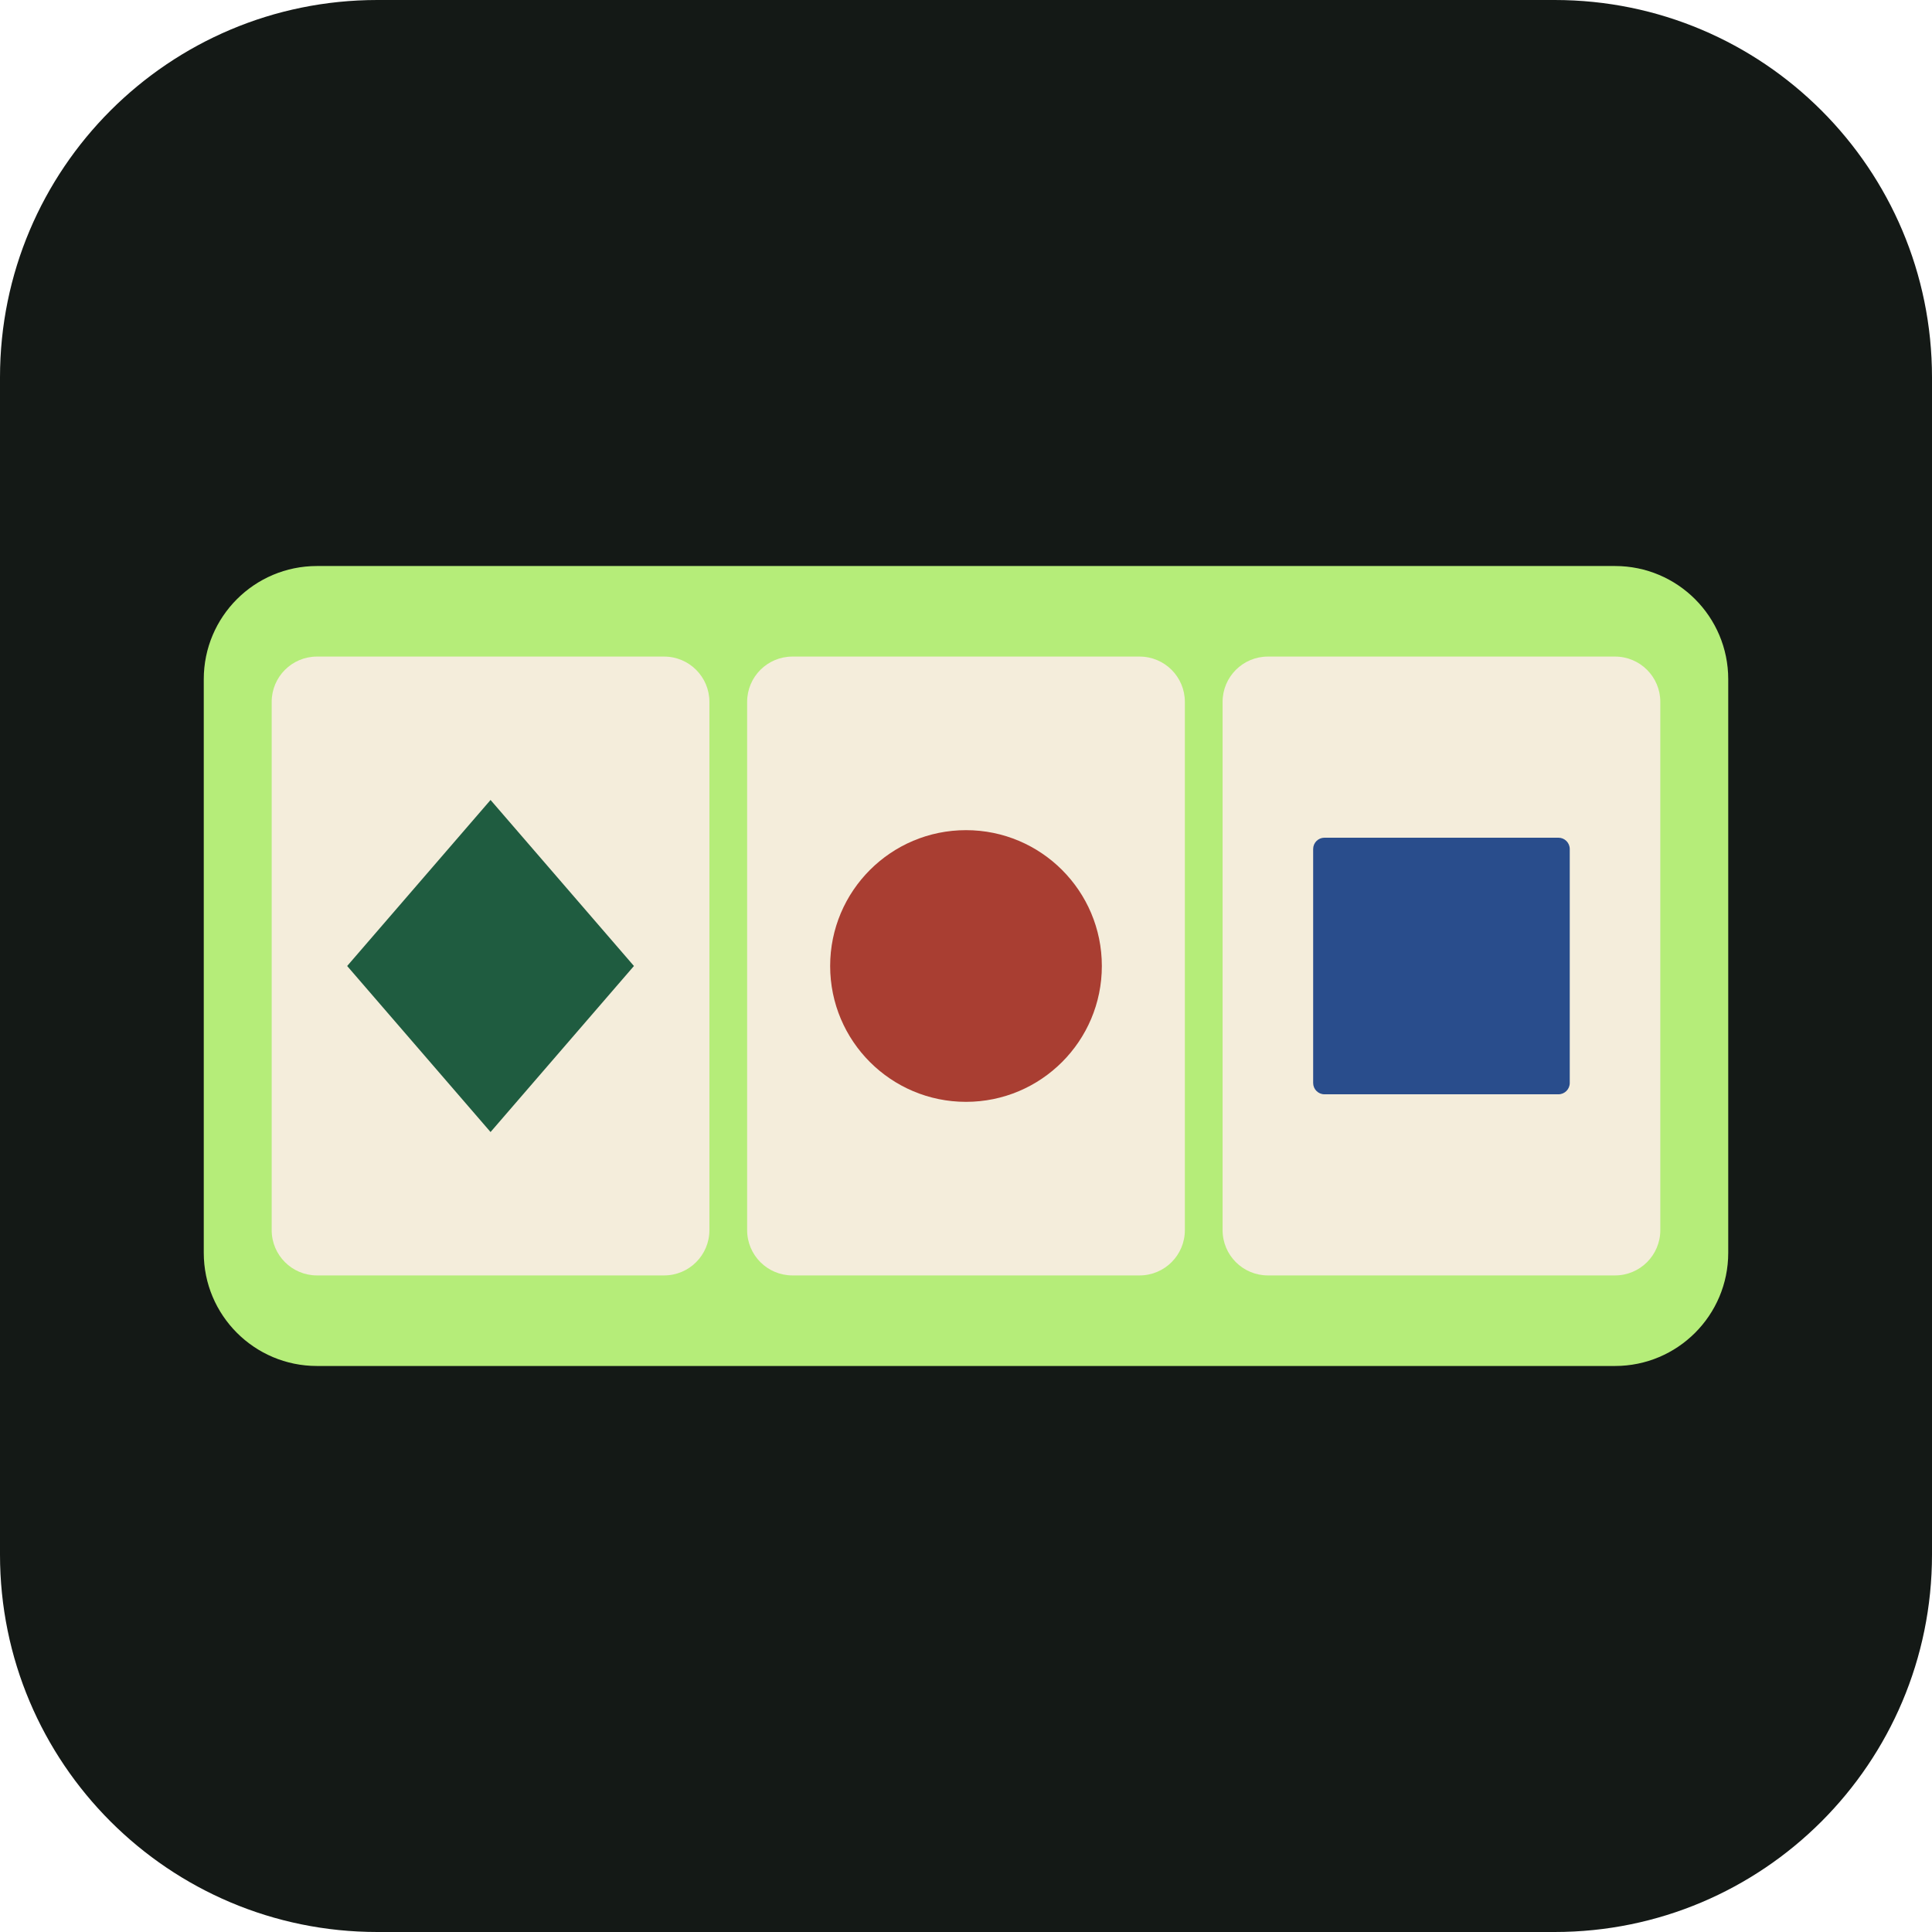
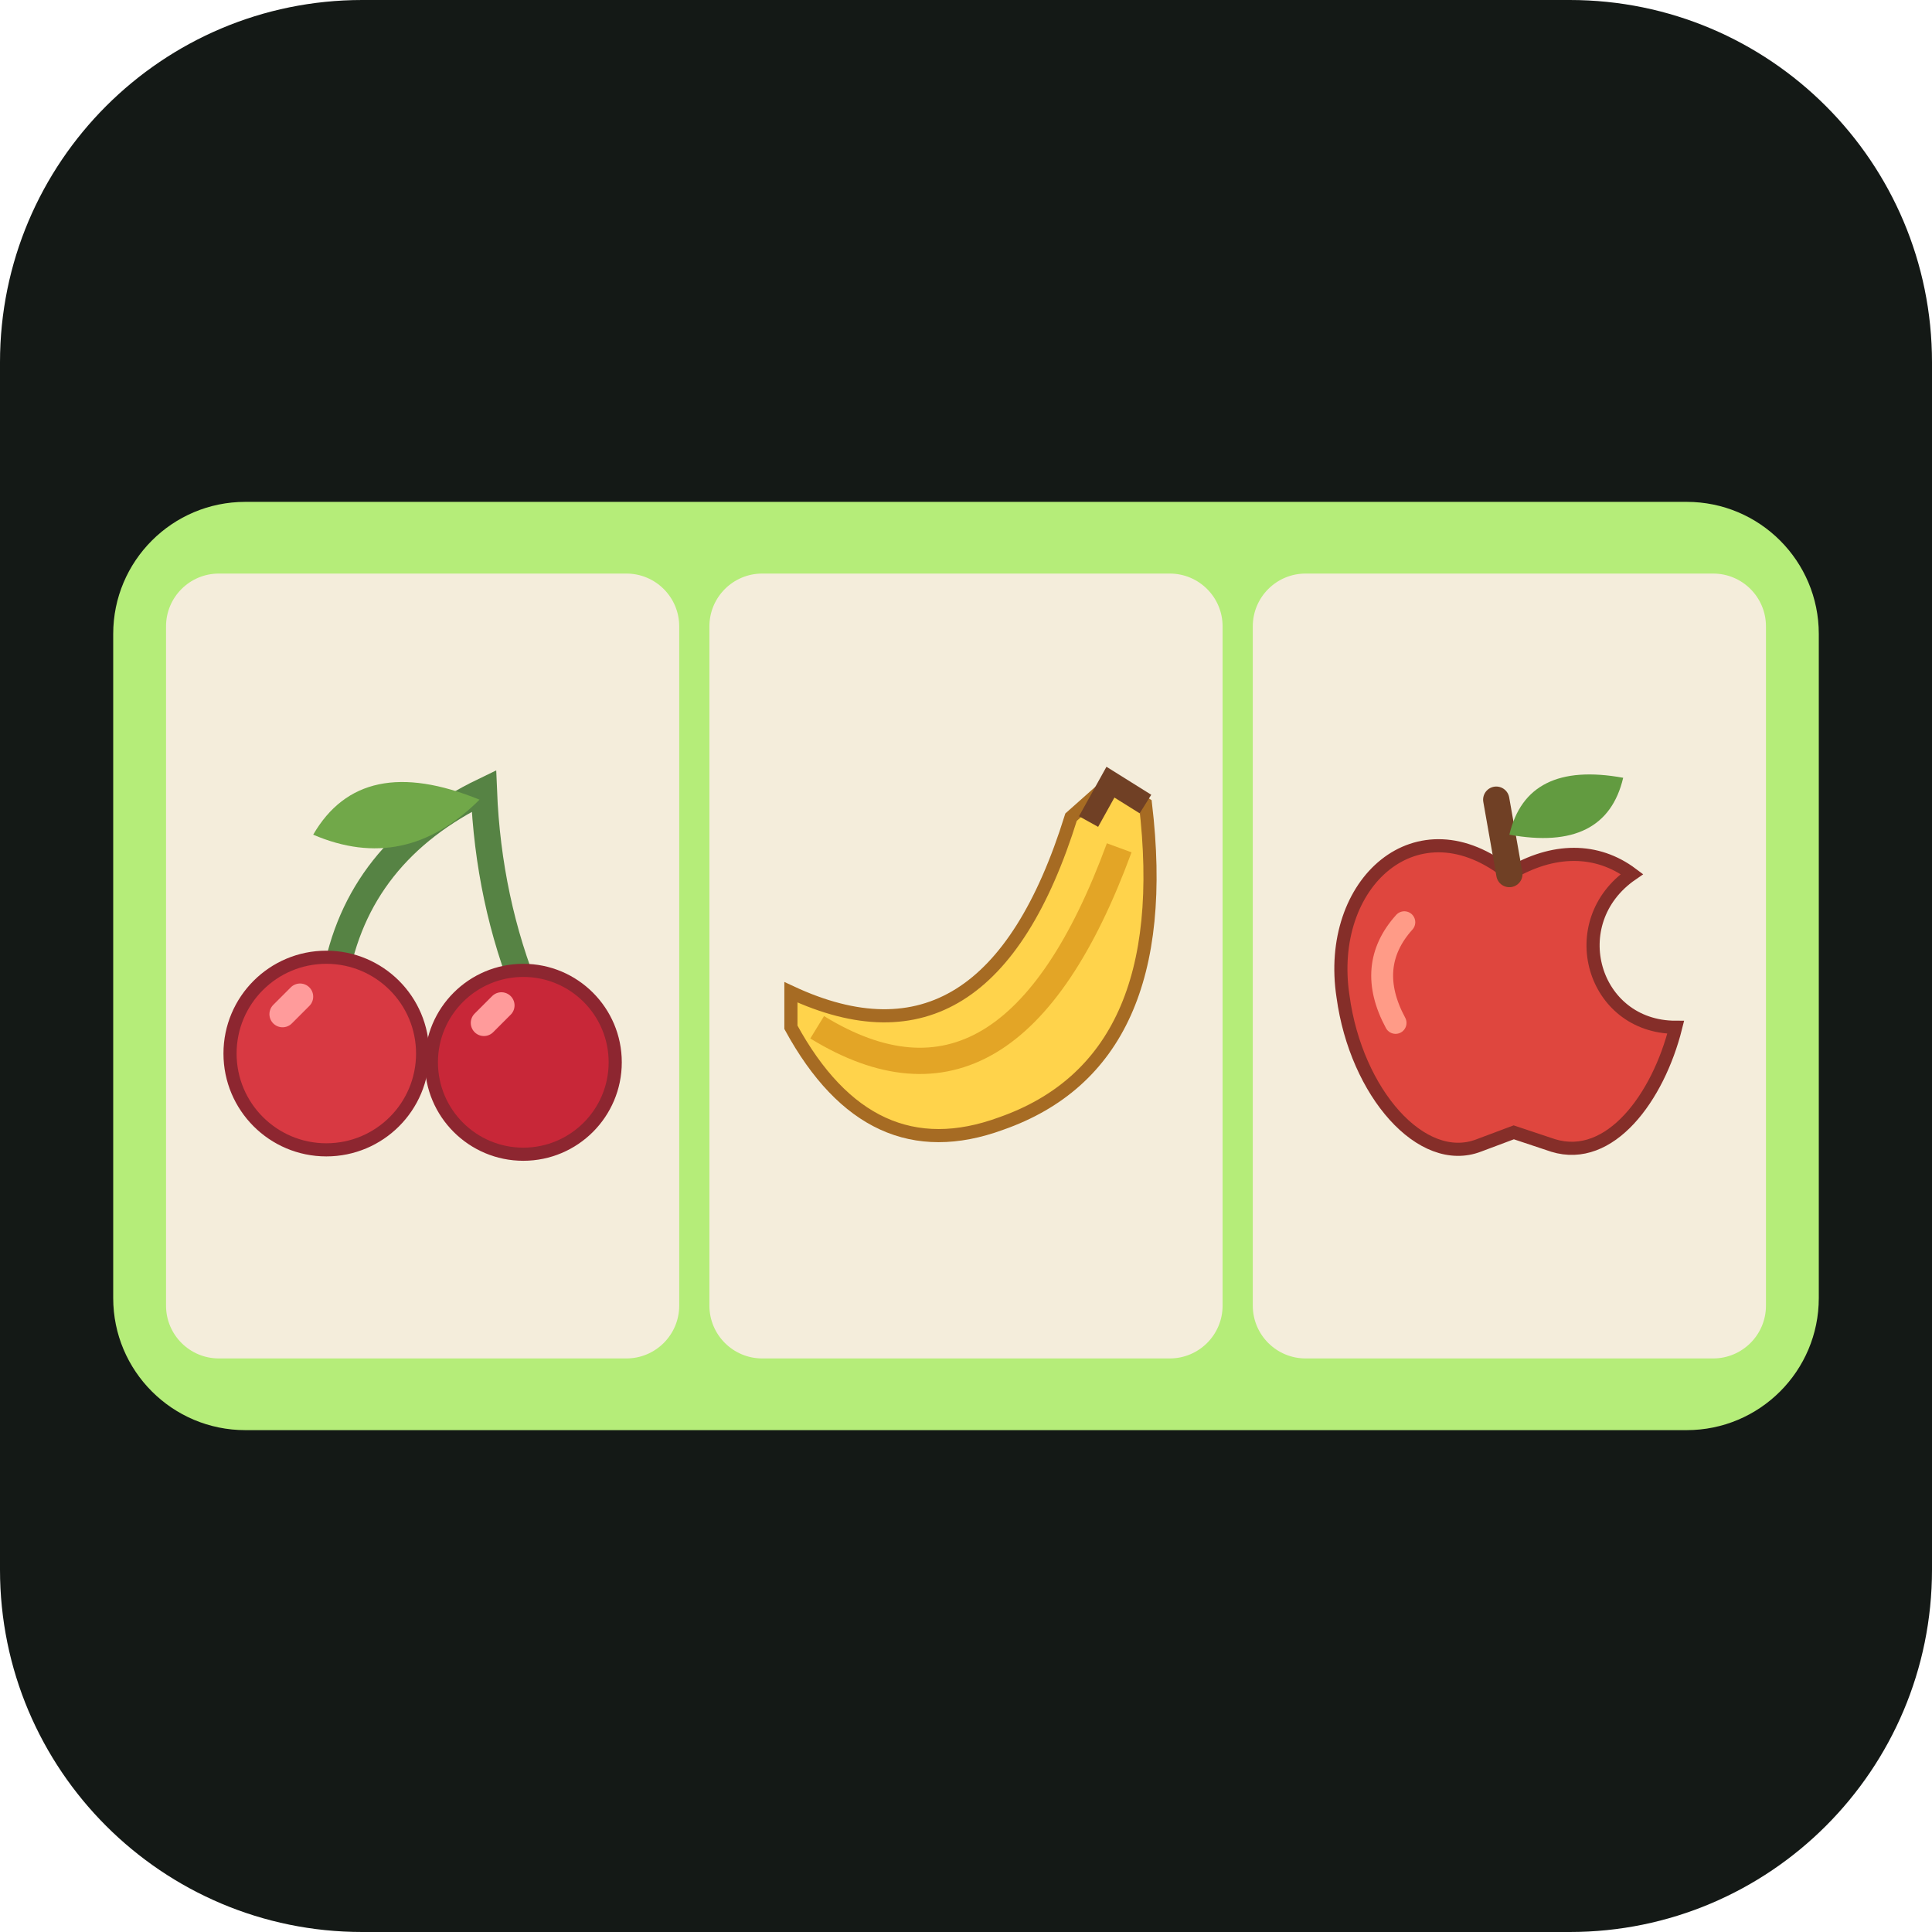
<svg xmlns="http://www.w3.org/2000/svg" viewBox="0 0 512 512">
-   <rect width="512" height="512" rx="100" fill="#141916" />
-   <rect x="54" y="150" width="404" height="212" rx="30" fill="#b5ed79" />
+   <rect width="512" height="512" rx="96" fill="#141916" />
+   <rect x="30" y="133" width="452" height="246" rx="35" fill="#b5ed79" />
  <g fill="#f4eddb">
-     <rect x="72" y="174" width="116" height="164" rx="12" />
-     <rect x="198" y="174" width="116" height="164" rx="12" />
-     <rect x="324" y="174" width="116" height="164" rx="12" />
+     <rect x="44" y="152" width="136" height="208" rx="14" />
+     <rect x="188" y="152" width="136" height="208" rx="14" />
+     <rect x="332" y="152" width="136" height="208" rx="14" />
  </g>
-   <path d="M130 212l38 44-38 44-38-44z" fill="#1f5c40" />
-   <circle cx="256" cy="256" r="36" fill="#a93e32" />
-   <rect x="348" y="222" width="68" height="68" rx="3" fill="#294d8c" />
+   <svg x="54" y="198" width="116" height="116" viewBox="0 0 100 100">
+     <path d="M30 53Q35 24 64 10Q65 35 74 57" fill="none" stroke="#568344" stroke-width="6" />
+     <path d="M63 12Q36 1 25 20Q46 29 63 12" fill="#71a849" />
+     <circle cx="28" cy="70" r="22" fill="#d83942" stroke="#8d2630" stroke-width="3" />
+     <circle cx="73" cy="72" r="21" fill="#c82738" stroke="#8d2630" stroke-width="3" />
+     <path d="M18 61l4-4m42 6 4-4" stroke="#ff9b9b" stroke-width="6" stroke-linecap="round" />
+   </svg>
+   <svg x="198" y="198" width="116" height="116" viewBox="0 0 100 100">
+     <path d="M10 56Q55 77 74 16L83 8 91 13Q98 72 58 86Q28 97 10 64Z" fill="#ffd34b" stroke="#a66b23" stroke-width="3" />
+     <path d="M16 64Q60 91 85 23" fill="none" stroke="#e3a526" stroke-width="6" />
+     <path d="M78 17 83 8 91 13" stroke="#704025" stroke-width="5" fill="none" />
+   </svg>
+   <svg x="342" y="198" width="116" height="116" viewBox="0 0 100 100">
+     <path d="M50 29C29 12 8 31 12 57c3 22 18 39 31 34l8-3 9 3c13 4 24-11 28-27-19 0-26-24-10-35-8-6-18-6-28 0Z" fill="#df463e" stroke="#852e29" stroke-width="3" />
+     <path d="M50 29 47 12" stroke="#704025" stroke-width="6" stroke-linecap="round" />
+     <path d="M50 20Q54 3 76 7Q72 24 50 20" fill="#629b40" />
+     <path d="M26 40Q17 50 24 63" fill="none" stroke="#ff9b87" stroke-width="5" stroke-linecap="round" />
+   </svg>
</svg>
